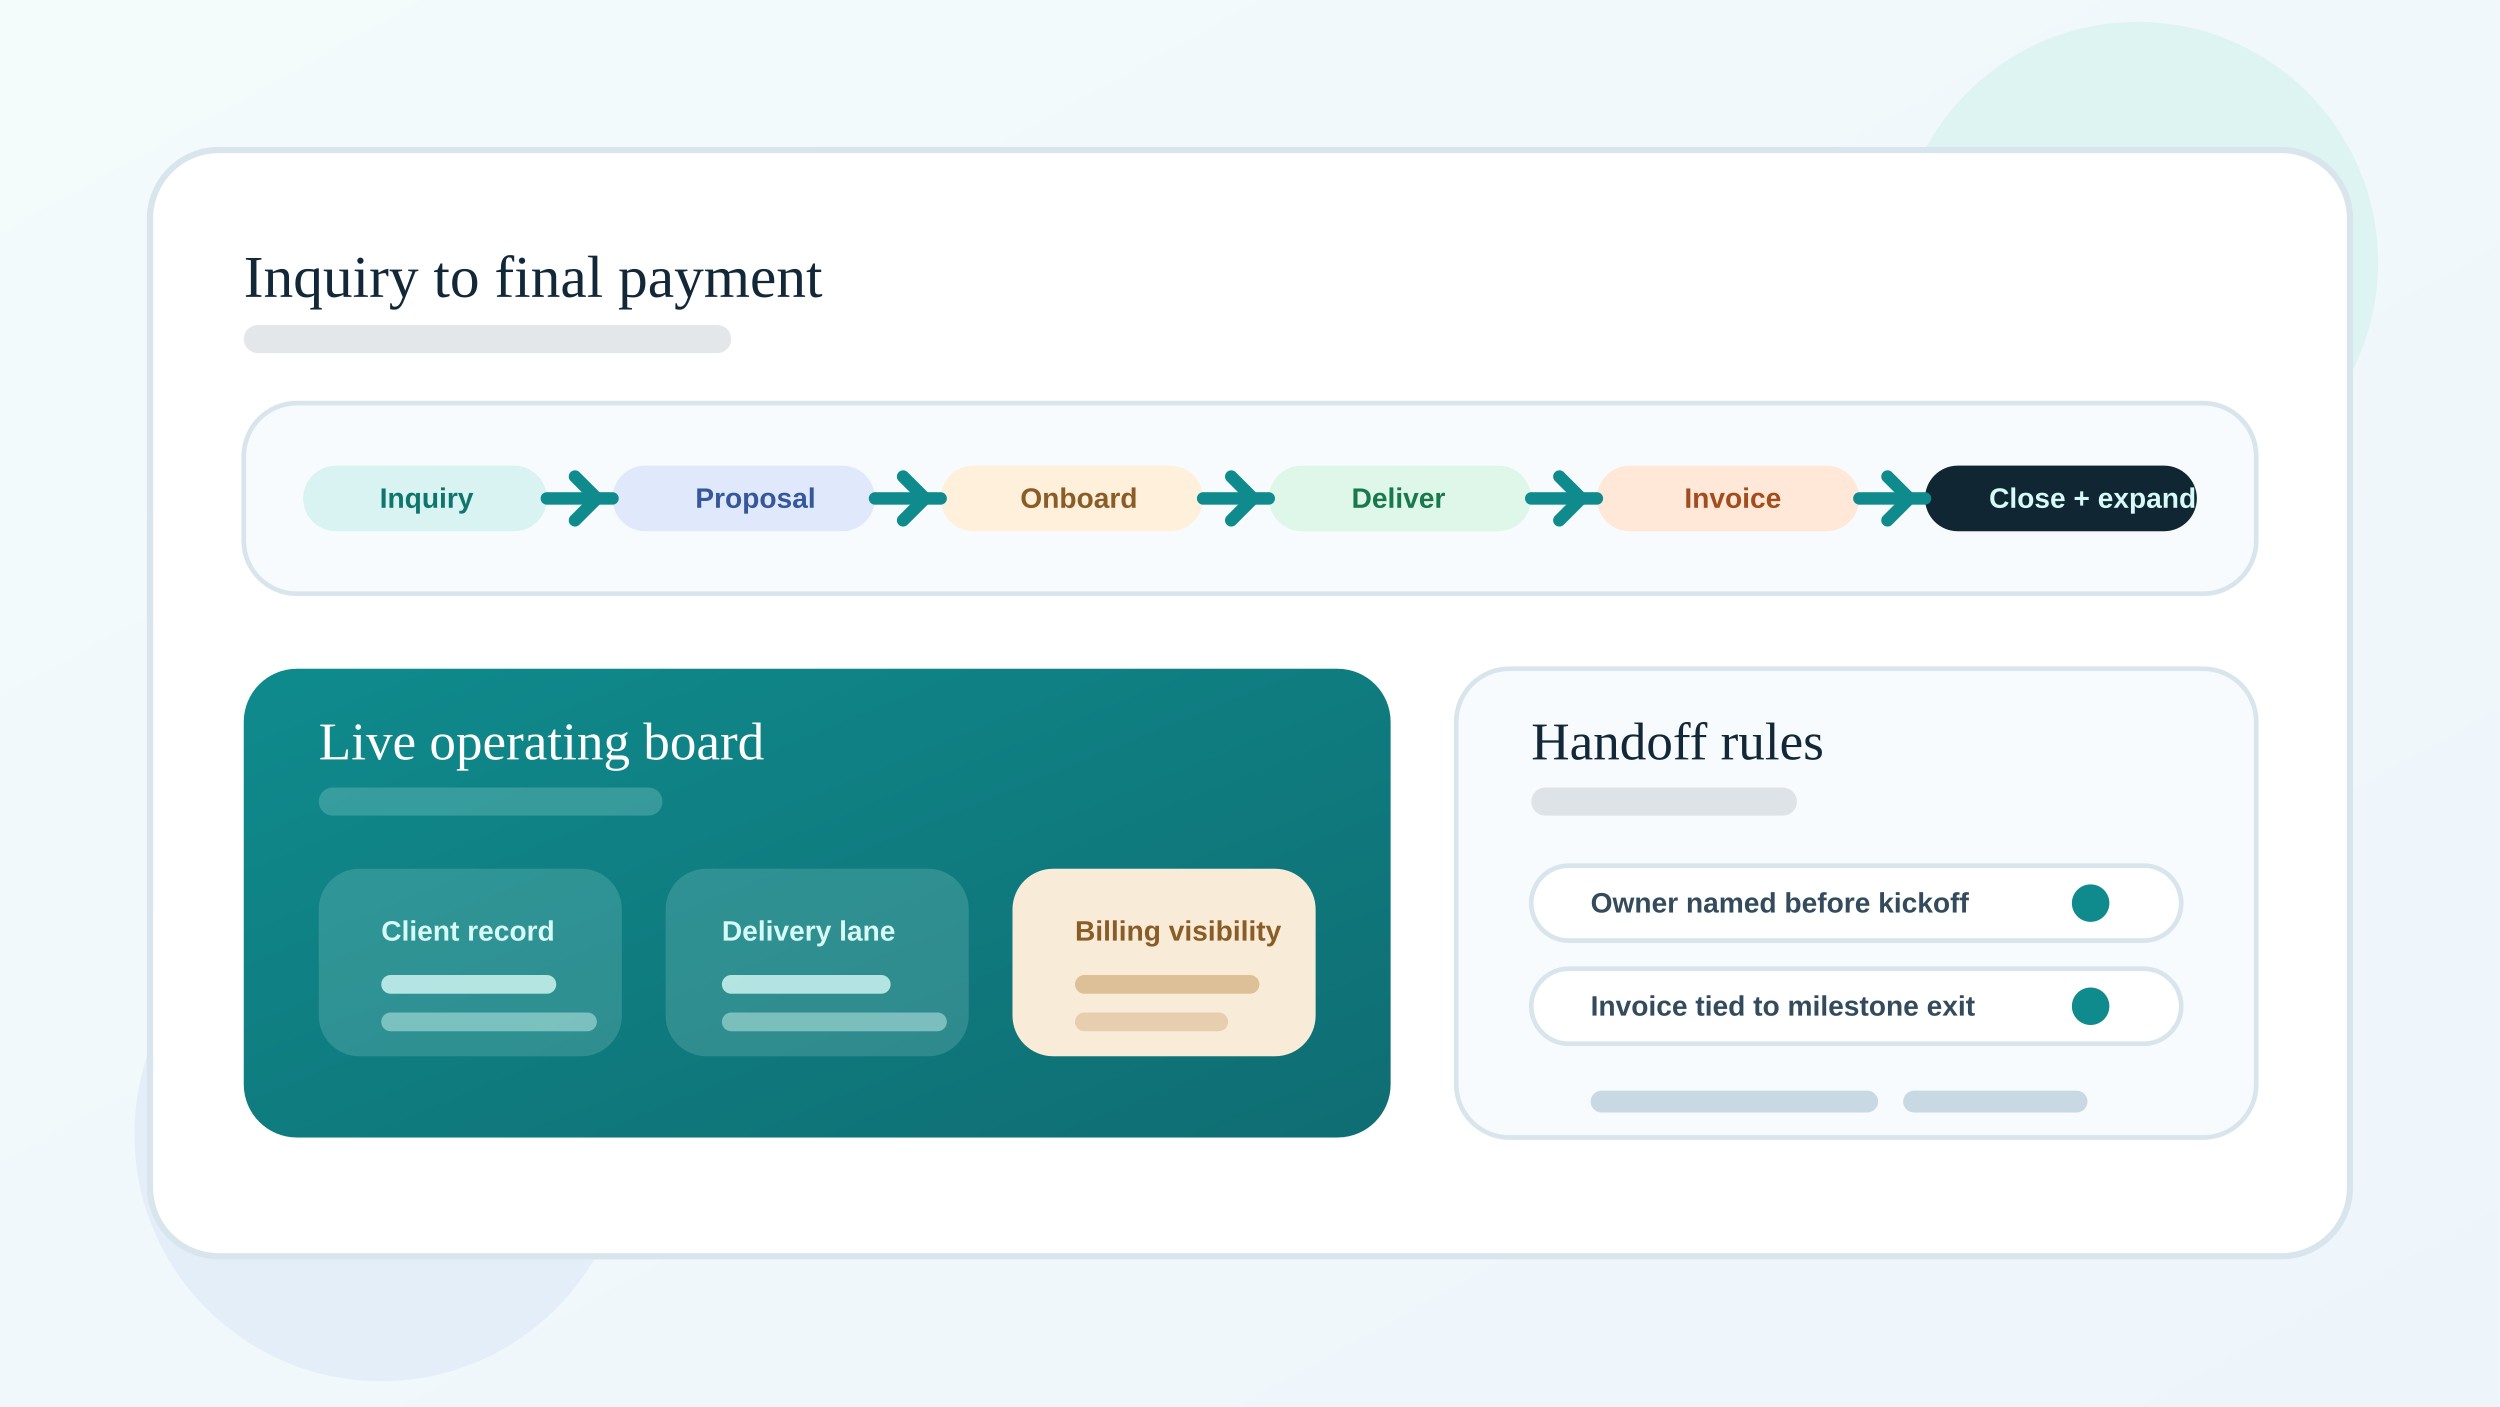
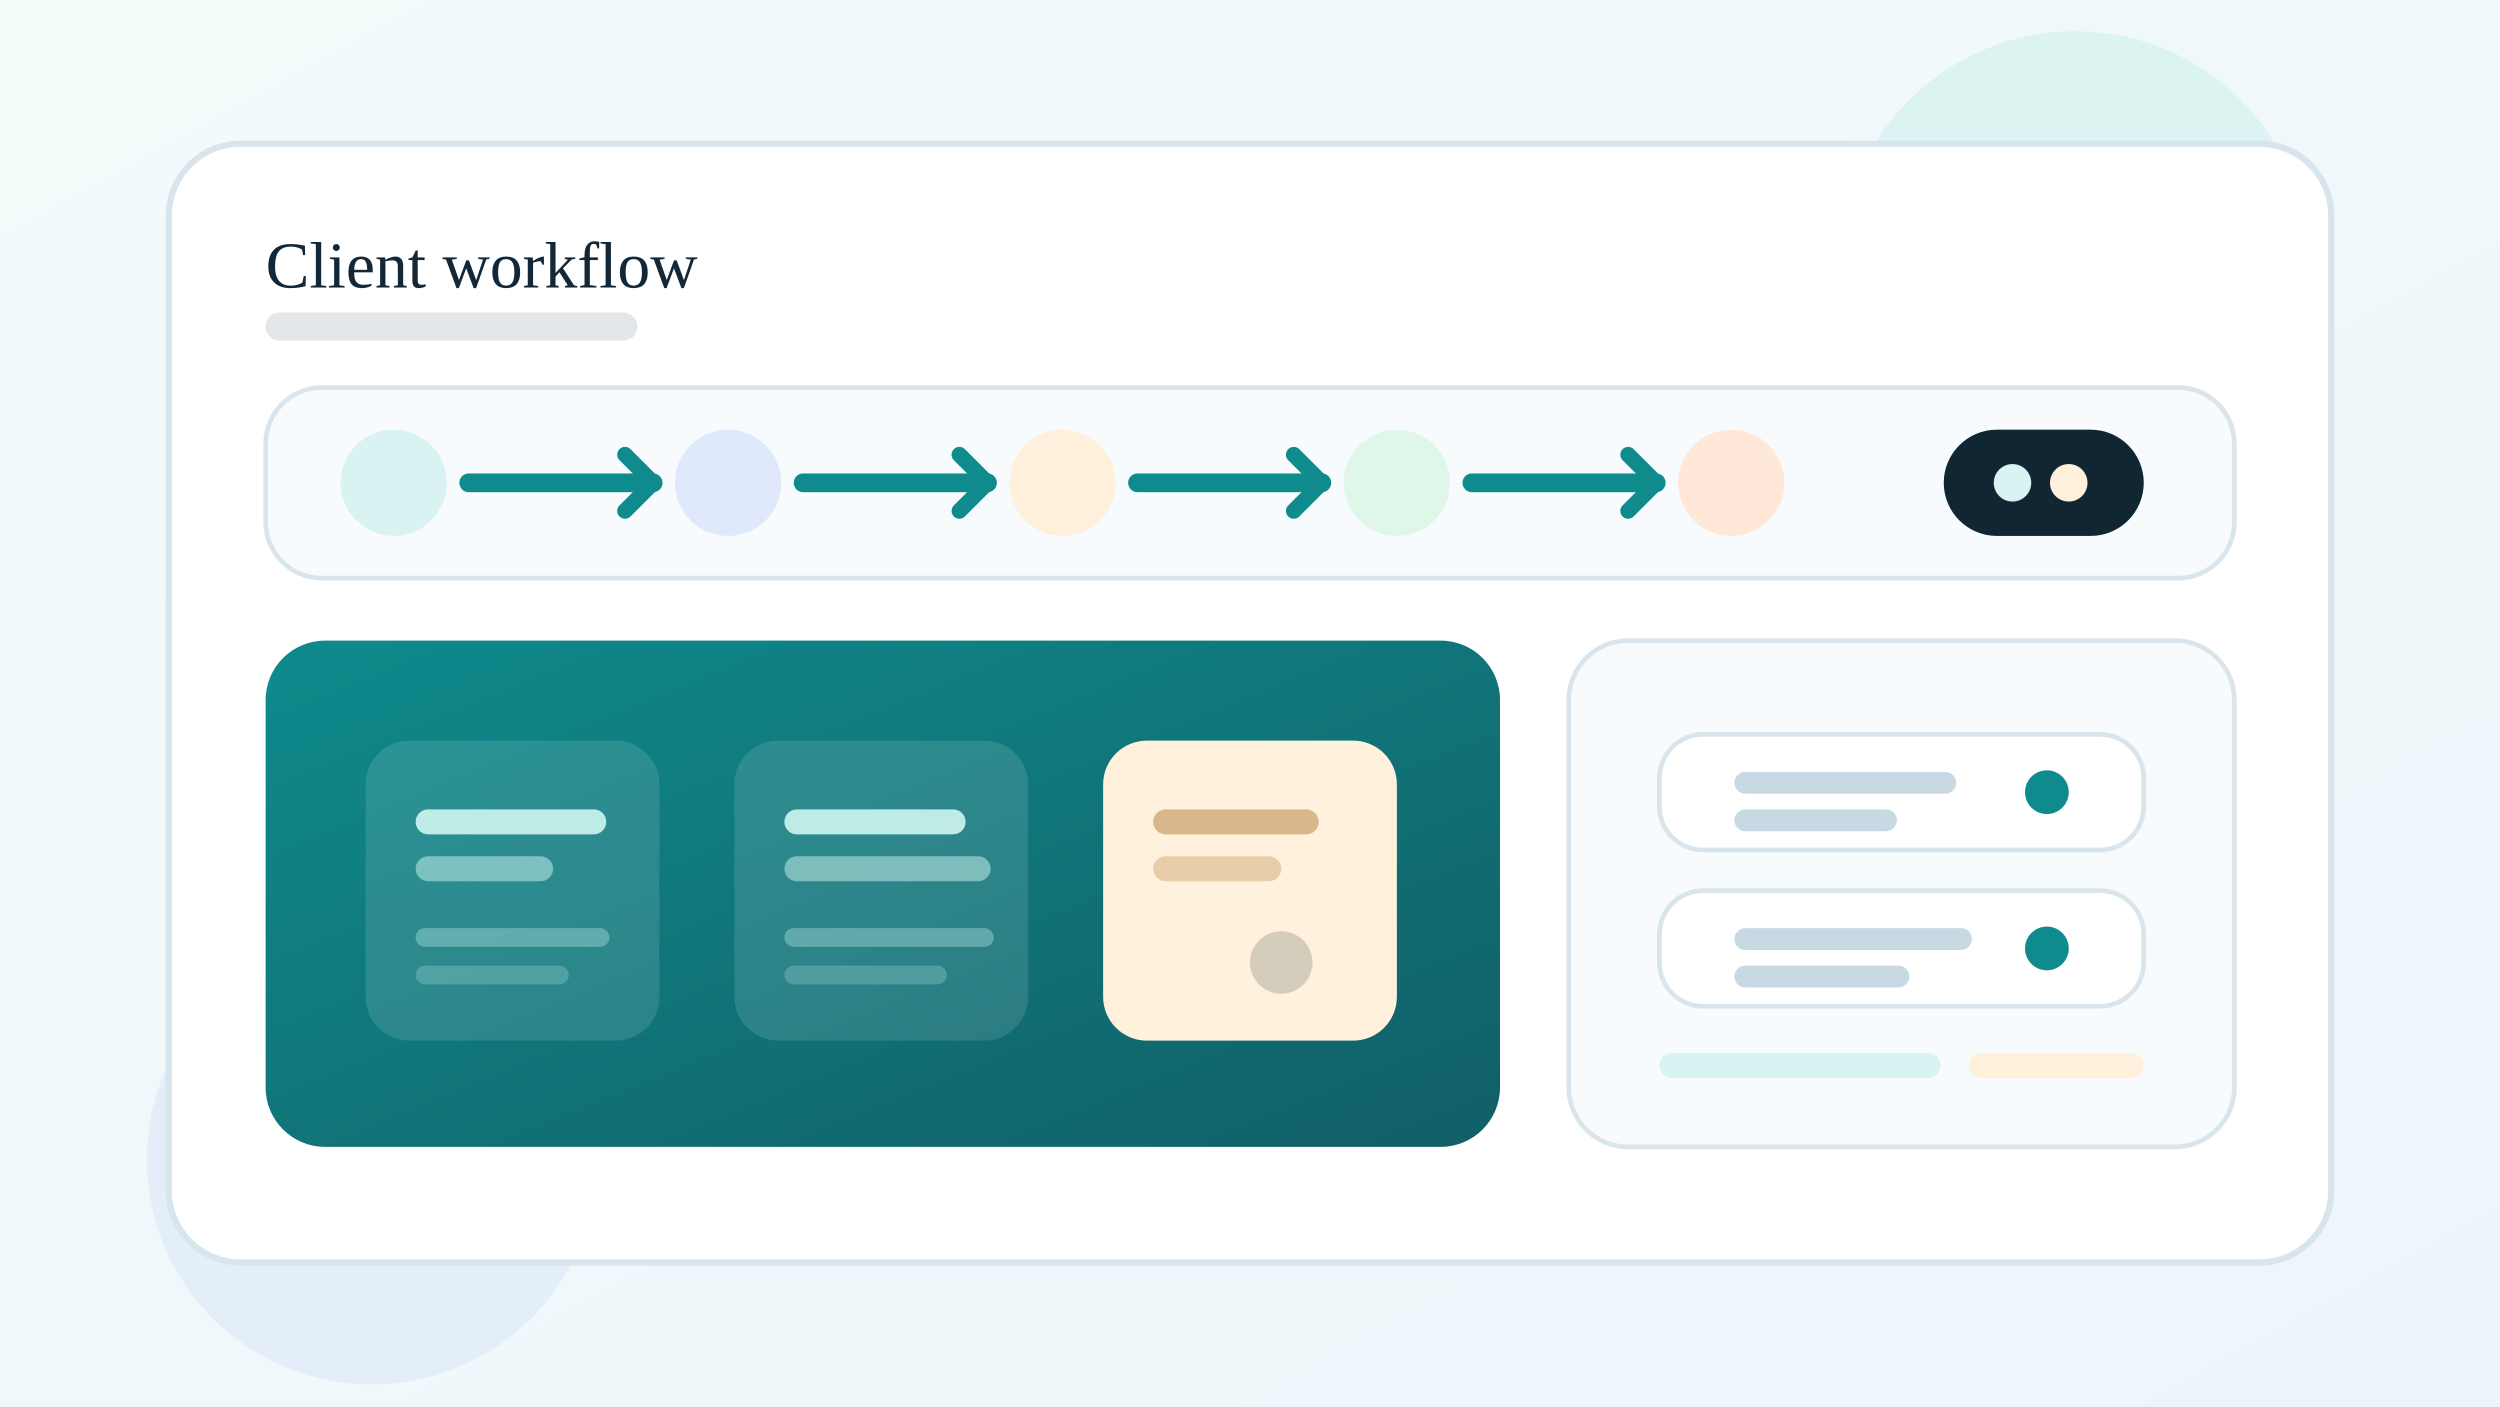
<svg xmlns="http://www.w3.org/2000/svg" viewBox="0 0 1600 900" role="img" aria-labelledby="title desc">
  <defs>
-     <linearGradient id="bg" x1="0%" y1="0%" x2="100%" y2="100%">
+     <linearGradient id="workflow-bg" x1="0%" y1="0%" x2="100%" y2="100%">
      <stop offset="0%" stop-color="#f4fbfb" />
      <stop offset="100%" stop-color="#edf5fb" />
    </linearGradient>
    <linearGradient id="workflow-panel" x1="0%" y1="0%" x2="100%" y2="100%">
      <stop offset="0%" stop-color="#0f8b8d" />
-       <stop offset="100%" stop-color="#0f6d72" />
+       <stop offset="100%" stop-color="#115e66" />
    </linearGradient>
  </defs>
-   <rect width="1600" height="900" fill="url(#bg)" />
-   <circle cx="1368" cy="168" r="154" fill="#def4f2" />
-   <circle cx="244" cy="726" r="158" fill="#e4eef9" />
-   <rect x="96" y="96" width="1408" height="708" rx="44" fill="#ffffff" stroke="#d9e5ec" stroke-width="4" />
-   <text x="156" y="190" font-family="Georgia, 'Times New Roman', serif" font-size="38" fill="#122838">Inquiry to final payment</text>
-   <rect x="156" y="208" width="312" height="18" rx="9" fill="#173042" opacity=".12" />
-   <rect x="156" y="258" width="1288" height="122" rx="34" fill="#f8fbfd" stroke="#d9e5ec" stroke-width="3" />
-   <rect x="194" y="298" width="156" height="42" rx="21" fill="#d8f3f1" />
-   <rect x="392" y="298" width="168" height="42" rx="21" fill="#dfe9fb" />
-   <rect x="602" y="298" width="168" height="42" rx="21" fill="#fff0db" />
-   <rect x="812" y="298" width="168" height="42" rx="21" fill="#dff7e8" />
-   <rect x="1022" y="298" width="168" height="42" rx="21" fill="#ffe8d7" />
-   <rect x="1232" y="298" width="174" height="42" rx="21" fill="#102633" />
-   <text x="243" y="325" font-family="Arial, sans-serif" font-size="18" font-weight="700" fill="#0f766e">Inquiry</text>
-   <text x="445" y="325" font-family="Arial, sans-serif" font-size="18" font-weight="700" fill="#36589a">Proposal</text>
-   <text x="653" y="325" font-family="Arial, sans-serif" font-size="18" font-weight="700" fill="#8a5d27">Onboard</text>
-   <text x="865" y="325" font-family="Arial, sans-serif" font-size="18" font-weight="700" fill="#18794e">Deliver</text>
-   <text x="1078" y="325" font-family="Arial, sans-serif" font-size="18" font-weight="700" fill="#a14d1e">Invoice</text>
-   <text x="1273" y="325" font-family="Arial, sans-serif" font-size="18" font-weight="700" fill="#d6faf5">Close + expand</text>
-   <path d="M350 319h42m168 0h42m168 0h42m168 0h42m168 0h42" stroke="#0f8b8d" stroke-width="8" stroke-linecap="round" />
-   <path d="M382 319l-14-14m14 14l-14 14M592 319l-14-14m14 14l-14 14M802 319l-14-14m14 14l-14 14M1012 319l-14-14m14 14l-14 14M1222 319l-14-14m14 14l-14 14" stroke="#0f8b8d" stroke-width="8" stroke-linecap="round" stroke-linejoin="round" />
-   <rect x="156" y="428" width="734" height="300" rx="34" fill="url(#workflow-panel)" />
-   <text x="204" y="486" font-family="Georgia, 'Times New Roman', serif" font-size="34" fill="#ffffff">Live operating board</text>
-   <rect x="204" y="504" width="220" height="18" rx="9" fill="#d6faf5" opacity=".2" />
-   <rect x="204" y="556" width="194" height="120" rx="26" fill="#d6faf5" opacity=".16" />
-   <rect x="426" y="556" width="194" height="120" rx="26" fill="#d6faf5" opacity=".16" />
-   <rect x="648" y="556" width="194" height="120" rx="26" fill="#fff0db" opacity=".97" />
-   <text x="244" y="602" font-family="Arial, sans-serif" font-size="18" font-weight="700" fill="#d6faf5">Client record</text>
-   <text x="462" y="602" font-family="Arial, sans-serif" font-size="18" font-weight="700" fill="#d6faf5">Delivery lane</text>
-   <text x="688" y="602" font-family="Arial, sans-serif" font-size="18" font-weight="700" fill="#8a5d27">Billing visibility</text>
-   <rect x="244" y="624" width="112" height="12" rx="6" fill="#d6faf5" opacity=".8" />
-   <rect x="244" y="648" width="138" height="12" rx="6" fill="#d6faf5" opacity=".46" />
-   <rect x="462" y="624" width="108" height="12" rx="6" fill="#d6faf5" opacity=".8" />
-   <rect x="462" y="648" width="144" height="12" rx="6" fill="#d6faf5" opacity=".46" />
-   <rect x="688" y="624" width="118" height="12" rx="6" fill="#b8823f" opacity=".42" />
-   <rect x="688" y="648" width="98" height="12" rx="6" fill="#b8823f" opacity=".28" />
-   <rect x="932" y="428" width="512" height="300" rx="34" fill="#f8fbfd" stroke="#d9e5ec" stroke-width="3" />
-   <text x="980" y="486" font-family="Georgia, 'Times New Roman', serif" font-size="34" fill="#122838">Handoff rules</text>
-   <rect x="980" y="504" width="170" height="18" rx="9" fill="#173042" opacity=".12" />
-   <rect x="980" y="554" width="416" height="48" rx="24" fill="#ffffff" stroke="#d9e5ec" stroke-width="3" />
-   <rect x="980" y="620" width="416" height="48" rx="24" fill="#ffffff" stroke="#d9e5ec" stroke-width="3" />
-   <circle cx="1338" cy="578" r="12" fill="#0f8b8d" />
-   <circle cx="1338" cy="644" r="12" fill="#0f8b8d" />
-   <text x="1018" y="584" font-family="Arial, sans-serif" font-size="18" font-weight="700" fill="#334b5c">Owner named before kickoff</text>
-   <text x="1018" y="650" font-family="Arial, sans-serif" font-size="18" font-weight="700" fill="#334b5c">Invoice tied to milestone exit</text>
-   <rect x="1018" y="698" width="184" height="14" rx="7" fill="#c9d9e4" />
-   <rect x="1218" y="698" width="118" height="14" rx="7" fill="#c9d9e4" />
+   <rect width="1600" height="900" fill="url(#workflow-bg)" />
+   <circle cx="1328" cy="170" r="150" fill="#dcf4f1" />
+   <circle cx="238" cy="742" r="144" fill="#e4eef9" />
+   <rect x="108" y="92" width="1384" height="716" rx="46" fill="#ffffff" stroke="#d9e5ec" stroke-width="4" />
+   <text x="170" y="184" font-family="Georgia, 'Times New Roman', serif" font-size="42" fill="#122838">Client workflow</text>
+   <rect x="170" y="200" width="238" height="18" rx="9" fill="#173042" opacity=".12" />
+   <rect x="170" y="248" width="1260" height="122" rx="36" fill="#f8fbfd" stroke="#d9e5ec" stroke-width="3" />
+   <path d="M300 309h118m96 0h118m96 0h118m96 0h118" stroke="#0f8b8d" stroke-width="12" stroke-linecap="round" />
+   <path d="M418 309l-18-18m18 18l-18 18M632 309l-18-18m18 18l-18 18M846 309l-18-18m18 18l-18 18M1060 309l-18-18m18 18l-18 18" stroke="#0f8b8d" stroke-width="10" stroke-linecap="round" stroke-linejoin="round" />
+   <circle cx="252" cy="309" r="34" fill="#d8f3f1" />
+   <circle cx="466" cy="309" r="34" fill="#dfe9fb" />
+   <circle cx="680" cy="309" r="34" fill="#fff0db" />
+   <circle cx="894" cy="309" r="34" fill="#dff7e8" />
+   <circle cx="1108" cy="309" r="34" fill="#ffe8d7" />
+   <rect x="1244" y="275" width="128" height="68" rx="34" fill="#102633" />
+   <circle cx="1288" cy="309" r="12" fill="#d8f3f1" />
+   <circle cx="1324" cy="309" r="12" fill="#fff0db" />
+   <rect x="170" y="410" width="790" height="324" rx="38" fill="url(#workflow-panel)" />
+   <rect x="234" y="474" width="188" height="192" rx="28" fill="#ffffff" opacity=".12" />
+   <rect x="470" y="474" width="188" height="192" rx="28" fill="#ffffff" opacity=".12" />
+   <rect x="706" y="474" width="188" height="192" rx="28" fill="#fff1db" />
+   <rect x="266" y="518" width="122" height="16" rx="8" fill="#d6faf5" opacity=".86" />
+   <rect x="266" y="548" width="88" height="16" rx="8" fill="#d6faf5" opacity=".48" />
+   <rect x="266" y="594" width="124" height="12" rx="6" fill="#d6faf5" opacity=".32" />
+   <rect x="266" y="618" width="98" height="12" rx="6" fill="#d6faf5" opacity=".22" />
+   <rect x="502" y="518" width="116" height="16" rx="8" fill="#d6faf5" opacity=".86" />
+   <rect x="502" y="548" width="132" height="16" rx="8" fill="#d6faf5" opacity=".48" />
+   <rect x="502" y="594" width="134" height="12" rx="6" fill="#d6faf5" opacity=".32" />
+   <rect x="502" y="618" width="104" height="12" rx="6" fill="#d6faf5" opacity=".22" />
+   <rect x="738" y="518" width="106" height="16" rx="8" fill="#b8823f" opacity=".52" />
+   <rect x="738" y="548" width="82" height="16" rx="8" fill="#b8823f" opacity=".32" />
+   <circle cx="820" cy="616" r="20" fill="#102633" opacity=".18" />
+   <rect x="1004" y="410" width="426" height="324" rx="38" fill="#f8fbfd" stroke="#d9e5ec" stroke-width="3" />
+   <rect x="1062" y="470" width="310" height="74" rx="28" fill="#ffffff" stroke="#d9e5ec" stroke-width="3" />
+   <rect x="1062" y="570" width="310" height="74" rx="28" fill="#ffffff" stroke="#d9e5ec" stroke-width="3" />
+   <circle cx="1310" cy="507" r="14" fill="#0f8b8d" />
+   <circle cx="1310" cy="607" r="14" fill="#0f8b8d" />
+   <rect x="1110" y="494" width="142" height="14" rx="7" fill="#c9d9e4" />
+   <rect x="1110" y="518" width="104" height="14" rx="7" fill="#c9d9e4" />
+   <rect x="1110" y="594" width="152" height="14" rx="7" fill="#c9d9e4" />
+   <rect x="1110" y="618" width="112" height="14" rx="7" fill="#c9d9e4" />
+   <rect x="1062" y="674" width="180" height="16" rx="8" fill="#d8f3f1" />
+   <rect x="1260" y="674" width="112" height="16" rx="8" fill="#fff0db" />
</svg>
